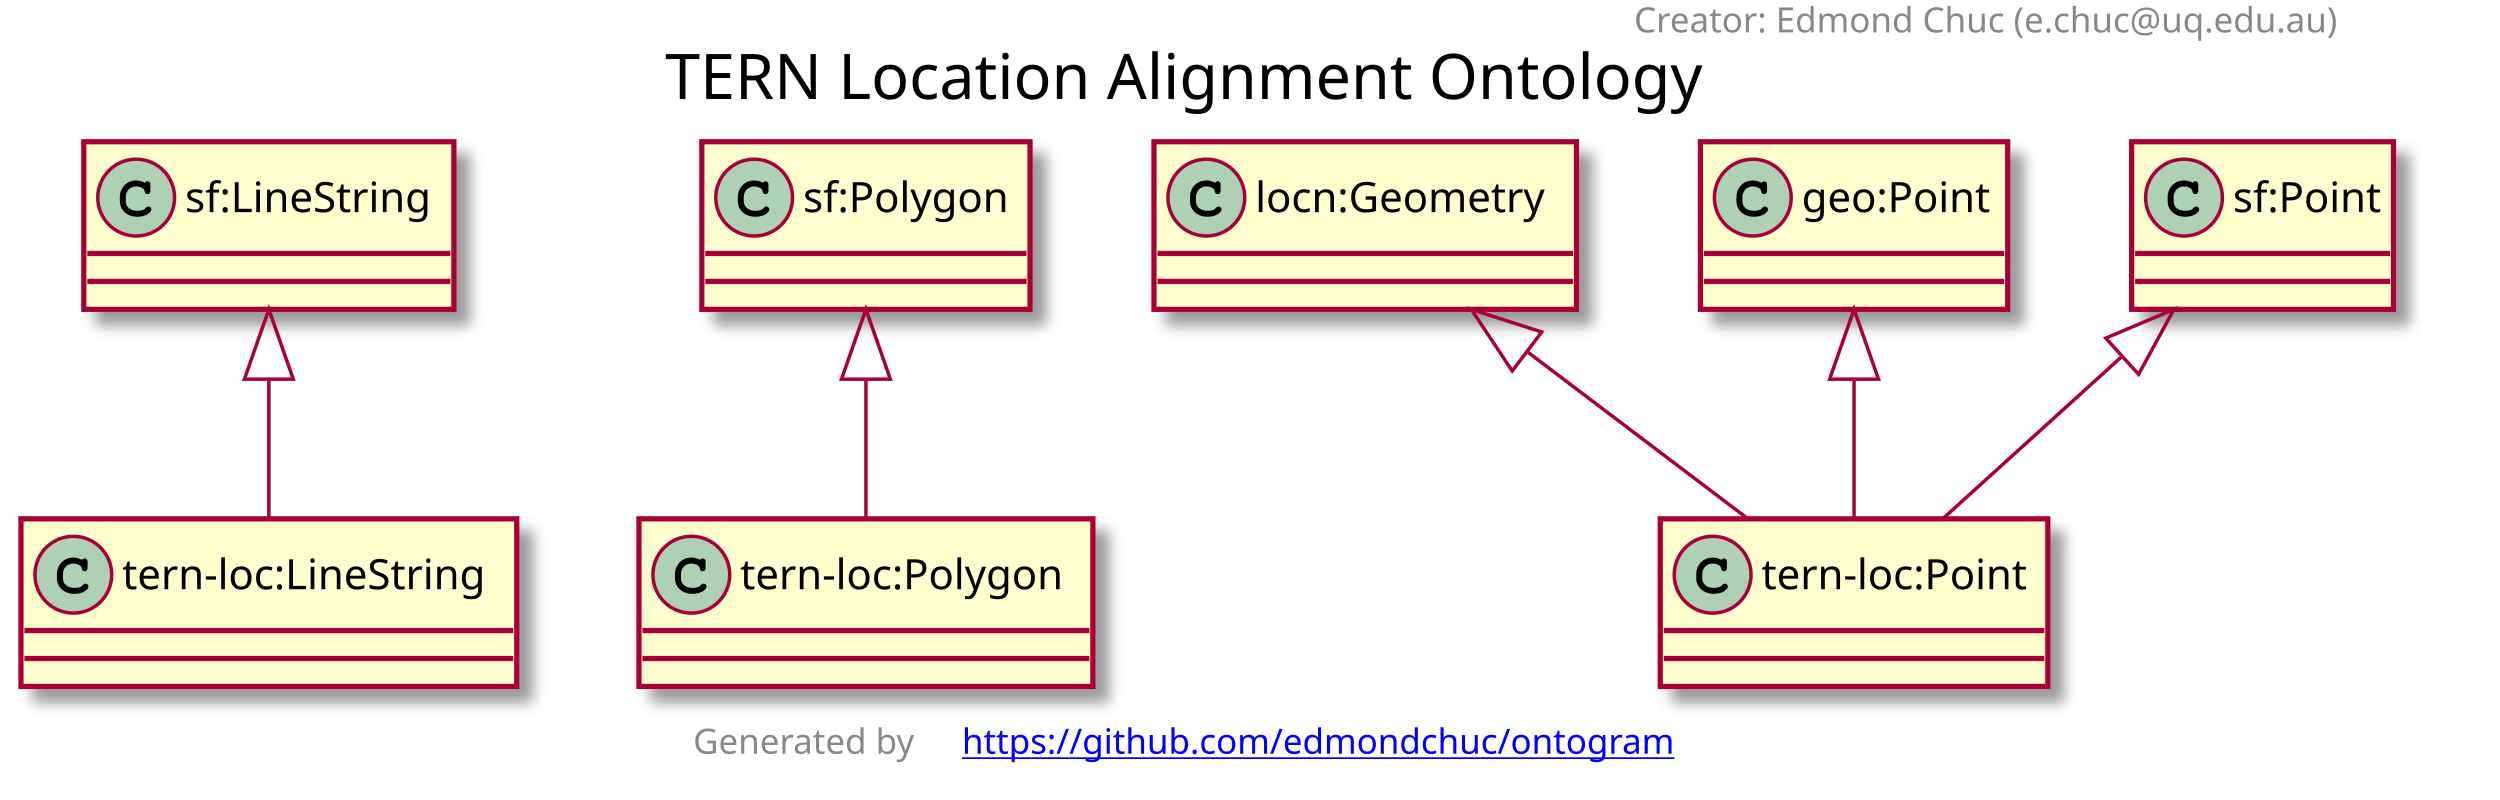
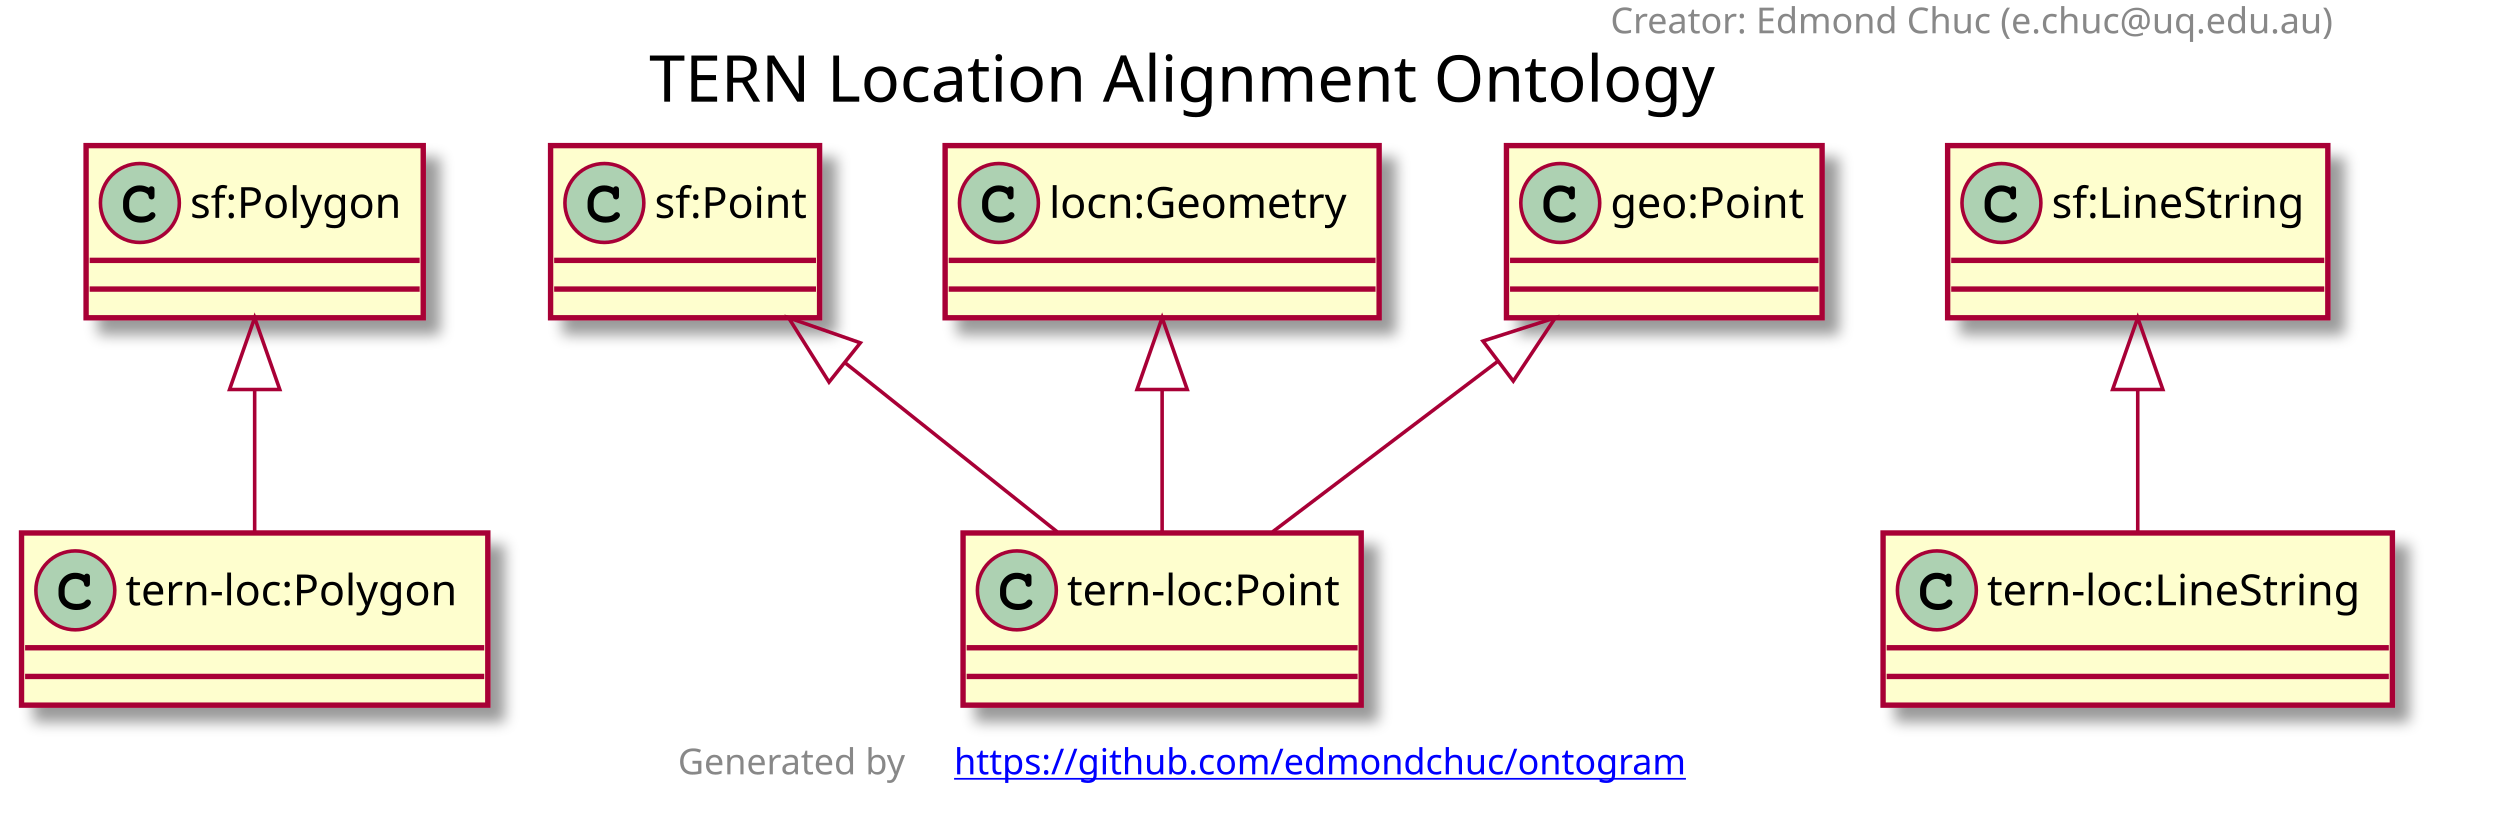
- <svg xmlns="http://www.w3.org/2000/svg" xmlns:xlink="http://www.w3.org/1999/xlink" contentScriptType="application/ecmascript" contentStyleType="text/css" height="229px" preserveAspectRatio="none" style="width:716px;height:229px;" version="1.1" viewBox="0 0 716 229" width="716px" zoomAndPan="magnify">
+ <svg xmlns="http://www.w3.org/2000/svg" xmlns:xlink="http://www.w3.org/1999/xlink" contentScriptType="application/ecmascript" contentStyleType="text/css" height="229px" preserveAspectRatio="none" style="width:697px;height:229px;" version="1.1" viewBox="0 0 697 229" width="697px" zoomAndPan="magnify">
  <defs>
-     <filter height="300%" id="fz6vz87yj7z0u" width="300%" x="-1" y="-1">
+     <filter height="300%" id="f1ujmytaxmemha" width="300%" x="-1" y="-1">
      <feGaussianBlur result="blurOut" stdDeviation="2.0" />
      <feColorMatrix in="blurOut" result="blurOut2" type="matrix" values="0 0 0 0 0 0 0 0 0 0 0 0 0 0 0 0 0 0 .4 0" />
      <feOffset dx="4.0" dy="4.0" in="blurOut2" result="blurOut3" />
      <feBlend in="SourceGraphic" in2="blurOut3" mode="normal" />
    </filter>
  </defs>
  <g>
-     <text fill="#888888" font-family="sans-serif" font-size="10" lengthAdjust="spacingAndGlyphs" textLength="236" x="468" y="9.282">Creator: Edmond Chuc (e.chuc@uq.edu.au)</text>
-     <text fill="#000000" font-family="sans-serif" font-size="18" lengthAdjust="spacingAndGlyphs" textLength="323" x="190.5" y="28.349">TERN Location Alignment Ontology</text>
-     <rect fill="#FEFECE" filter="url(#fz6vz87yj7z0u)" height="48" id="sf:LineString" style="stroke: #A80036; stroke-width: 1.5;" width="106" x="24" y="40.594" />
+     <text fill="#888888" font-family="sans-serif" font-size="10" lengthAdjust="spacingAndGlyphs" textLength="236" x="449" y="9.282">Creator: Edmond Chuc (e.chuc@uq.edu.au)</text>
+     <text fill="#000000" font-family="sans-serif" font-size="18" lengthAdjust="spacingAndGlyphs" textLength="323" x="181" y="28.349">TERN Location Alignment Ontology</text>
+     <rect fill="#FEFECE" filter="url(#f1ujmytaxmemha)" height="48" id="sf:Polygon" style="stroke: #A80036; stroke-width: 1.5;" width="94" x="24" y="40.594" />
    <ellipse cx="39" cy="56.594" fill="#ADD1B2" rx="11" ry="11" style="stroke: #A80036; stroke-width: 1.0;" />
    <path d="M41.344,52.266 C40.406,51.828 39.812,51.688 38.938,51.688 C36.312,51.688 34.312,53.766 34.312,56.484 L34.312,57.609 C34.312,60.188 36.422,62.078 39.312,62.078 C40.531,62.078 41.688,61.781 42.438,61.234 C43.016,60.828 43.344,60.375 43.344,59.984 C43.344,59.531 42.953,59.141 42.484,59.141 C42.266,59.141 42.062,59.219 41.875,59.406 C41.422,59.891 41.422,59.891 41.234,59.984 C40.812,60.25 40.125,60.375 39.359,60.375 C37.312,60.375 36.016,59.281 36.016,57.578 L36.016,56.484 C36.016,54.703 37.266,53.391 39,53.391 C39.578,53.391 40.188,53.547 40.656,53.797 C41.141,54.078 41.312,54.297 41.406,54.703 C41.469,55.109 41.5,55.234 41.641,55.359 C41.781,55.5 42.016,55.609 42.234,55.609 C42.5,55.609 42.766,55.469 42.938,55.25 C43.047,55.094 43.078,54.906 43.078,54.484 L43.078,53.062 C43.078,52.625 43.062,52.5 42.969,52.344 C42.812,52.078 42.531,51.938 42.234,51.938 C41.938,51.938 41.734,52.031 41.516,52.344 L41.344,52.266 Z " />
-     <text fill="#000000" font-family="sans-serif" font-size="12" lengthAdjust="spacingAndGlyphs" textLength="74" x="53" y="60.748">sf:LineString</text>
-     <line style="stroke: #A80036; stroke-width: 1.5;" x1="25" x2="129" y1="72.594" y2="72.594" />
-     <line style="stroke: #A80036; stroke-width: 1.5;" x1="25" x2="129" y1="80.594" y2="80.594" />
-     <a href="https://w3id.org/tern/ontologies/loc/LineString" target="_top" title="https://w3id.org/tern/ontologies/loc/LineString" xlink:actuate="onRequest" xlink:href="https://w3id.org/tern/ontologies/loc/LineString" xlink:show="new" xlink:title="https://w3id.org/tern/ontologies/loc/LineString" xlink:type="simple">
-       <rect fill="#FEFECE" filter="url(#fz6vz87yj7z0u)" height="48" id="tern-loc:LineString" style="stroke: #A80036; stroke-width: 1.5;" width="142" x="6" y="148.594" />
+     <text fill="#000000" font-family="sans-serif" font-size="12" lengthAdjust="spacingAndGlyphs" textLength="62" x="53" y="60.748">sf:Polygon</text>
+     <line style="stroke: #A80036; stroke-width: 1.5;" x1="25" x2="117" y1="72.594" y2="72.594" />
+     <line style="stroke: #A80036; stroke-width: 1.5;" x1="25" x2="117" y1="80.594" y2="80.594" />
+     <a href="https://w3id.org/tern/ontologies/loc/Polygon" target="_top" title="https://w3id.org/tern/ontologies/loc/Polygon" xlink:actuate="onRequest" xlink:href="https://w3id.org/tern/ontologies/loc/Polygon" xlink:show="new" xlink:title="https://w3id.org/tern/ontologies/loc/Polygon" xlink:type="simple">
+       <rect fill="#FEFECE" filter="url(#f1ujmytaxmemha)" height="48" id="tern-loc:Polygon" style="stroke: #A80036; stroke-width: 1.5;" width="130" x="6" y="148.594" />
      <ellipse cx="21" cy="164.594" fill="#ADD1B2" rx="11" ry="11" style="stroke: #A80036; stroke-width: 1.0;" />
      <path d="M23.344,160.266 C22.406,159.828 21.812,159.688 20.938,159.688 C18.312,159.688 16.312,161.766 16.312,164.484 L16.312,165.609 C16.312,168.188 18.422,170.078 21.312,170.078 C22.531,170.078 23.688,169.781 24.438,169.234 C25.016,168.828 25.344,168.375 25.344,167.984 C25.344,167.531 24.953,167.141 24.484,167.141 C24.266,167.141 24.062,167.219 23.875,167.406 C23.422,167.891 23.422,167.891 23.234,167.984 C22.812,168.25 22.125,168.375 21.359,168.375 C19.312,168.375 18.016,167.281 18.016,165.578 L18.016,164.484 C18.016,162.703 19.266,161.391 21,161.391 C21.578,161.391 22.188,161.547 22.656,161.797 C23.141,162.078 23.312,162.297 23.406,162.703 C23.469,163.109 23.5,163.234 23.641,163.359 C23.781,163.5 24.016,163.609 24.234,163.609 C24.5,163.609 24.766,163.469 24.938,163.25 C25.047,163.094 25.078,162.906 25.078,162.484 L25.078,161.062 C25.078,160.625 25.062,160.5 24.969,160.344 C24.812,160.078 24.531,159.938 24.234,159.938 C23.938,159.938 23.734,160.031 23.516,160.344 L23.344,160.266 Z " />
-       <text fill="#000000" font-family="sans-serif" font-size="12" lengthAdjust="spacingAndGlyphs" textLength="110" x="35" y="168.748">tern-loc:LineString</text>
-       <line style="stroke: #A80036; stroke-width: 1.5;" x1="7" x2="147" y1="180.594" y2="180.594" />
-       <line style="stroke: #A80036; stroke-width: 1.5;" x1="7" x2="147" y1="188.594" y2="188.594" />
+       <text fill="#000000" font-family="sans-serif" font-size="12" lengthAdjust="spacingAndGlyphs" textLength="98" x="35" y="168.748">tern-loc:Polygon</text>
+       <line style="stroke: #A80036; stroke-width: 1.5;" x1="7" x2="135" y1="180.594" y2="180.594" />
+       <line style="stroke: #A80036; stroke-width: 1.5;" x1="7" x2="135" y1="188.594" y2="188.594" />
    </a>
-     <rect fill="#FEFECE" filter="url(#fz6vz87yj7z0u)" height="48" id="sf:Polygon" style="stroke: #A80036; stroke-width: 1.5;" width="94" x="201" y="40.594" />
-     <ellipse cx="216" cy="56.594" fill="#ADD1B2" rx="11" ry="11" style="stroke: #A80036; stroke-width: 1.0;" />
-     <path d="M218.344,52.266 C217.406,51.828 216.812,51.688 215.938,51.688 C213.312,51.688 211.312,53.766 211.312,56.484 L211.312,57.609 C211.312,60.188 213.422,62.078 216.312,62.078 C217.531,62.078 218.688,61.781 219.438,61.234 C220.016,60.828 220.344,60.375 220.344,59.984 C220.344,59.531 219.953,59.141 219.484,59.141 C219.266,59.141 219.062,59.219 218.875,59.406 C218.422,59.891 218.422,59.891 218.234,59.984 C217.812,60.25 217.125,60.375 216.359,60.375 C214.312,60.375 213.016,59.281 213.016,57.578 L213.016,56.484 C213.016,54.703 214.266,53.391 216,53.391 C216.578,53.391 217.188,53.547 217.656,53.797 C218.141,54.078 218.312,54.297 218.406,54.703 C218.469,55.109 218.5,55.234 218.641,55.359 C218.781,55.5 219.016,55.609 219.234,55.609 C219.5,55.609 219.766,55.469 219.938,55.25 C220.047,55.094 220.078,54.906 220.078,54.484 L220.078,53.062 C220.078,52.625 220.062,52.5 219.969,52.344 C219.812,52.078 219.531,51.938 219.234,51.938 C218.938,51.938 218.734,52.031 218.516,52.344 L218.344,52.266 Z " />
-     <text fill="#000000" font-family="sans-serif" font-size="12" lengthAdjust="spacingAndGlyphs" textLength="62" x="230" y="60.748">sf:Polygon</text>
-     <line style="stroke: #A80036; stroke-width: 1.5;" x1="202" x2="294" y1="72.594" y2="72.594" />
-     <line style="stroke: #A80036; stroke-width: 1.5;" x1="202" x2="294" y1="80.594" y2="80.594" />
-     <a href="https://w3id.org/tern/ontologies/loc/Polygon" target="_top" title="https://w3id.org/tern/ontologies/loc/Polygon" xlink:actuate="onRequest" xlink:href="https://w3id.org/tern/ontologies/loc/Polygon" xlink:show="new" xlink:title="https://w3id.org/tern/ontologies/loc/Polygon" xlink:type="simple">
-       <rect fill="#FEFECE" filter="url(#fz6vz87yj7z0u)" height="48" id="tern-loc:Polygon" style="stroke: #A80036; stroke-width: 1.5;" width="130" x="183" y="148.594" />
-       <ellipse cx="198" cy="164.594" fill="#ADD1B2" rx="11" ry="11" style="stroke: #A80036; stroke-width: 1.0;" />
-       <path d="M200.344,160.266 C199.406,159.828 198.812,159.688 197.938,159.688 C195.312,159.688 193.312,161.766 193.312,164.484 L193.312,165.609 C193.312,168.188 195.422,170.078 198.312,170.078 C199.531,170.078 200.688,169.781 201.438,169.234 C202.016,168.828 202.344,168.375 202.344,167.984 C202.344,167.531 201.953,167.141 201.484,167.141 C201.266,167.141 201.062,167.219 200.875,167.406 C200.422,167.891 200.422,167.891 200.234,167.984 C199.812,168.25 199.125,168.375 198.359,168.375 C196.312,168.375 195.016,167.281 195.016,165.578 L195.016,164.484 C195.016,162.703 196.266,161.391 198,161.391 C198.578,161.391 199.188,161.547 199.656,161.797 C200.141,162.078 200.312,162.297 200.406,162.703 C200.469,163.109 200.5,163.234 200.641,163.359 C200.781,163.5 201.016,163.609 201.234,163.609 C201.5,163.609 201.766,163.469 201.938,163.25 C202.047,163.094 202.078,162.906 202.078,162.484 L202.078,161.062 C202.078,160.625 202.062,160.5 201.969,160.344 C201.812,160.078 201.531,159.938 201.234,159.938 C200.938,159.938 200.734,160.031 200.516,160.344 L200.344,160.266 Z " />
-       <text fill="#000000" font-family="sans-serif" font-size="12" lengthAdjust="spacingAndGlyphs" textLength="98" x="212" y="168.748">tern-loc:Polygon</text>
-       <line style="stroke: #A80036; stroke-width: 1.5;" x1="184" x2="312" y1="180.594" y2="180.594" />
-       <line style="stroke: #A80036; stroke-width: 1.5;" x1="184" x2="312" y1="188.594" y2="188.594" />
+     <rect fill="#FEFECE" filter="url(#f1ujmytaxmemha)" height="48" id="sf:Point" style="stroke: #A80036; stroke-width: 1.5;" width="75" x="153.5" y="40.594" />
+     <ellipse cx="168.5" cy="56.594" fill="#ADD1B2" rx="11" ry="11" style="stroke: #A80036; stroke-width: 1.0;" />
+     <path d="M170.844,52.266 C169.906,51.828 169.312,51.688 168.438,51.688 C165.812,51.688 163.812,53.766 163.812,56.484 L163.812,57.609 C163.812,60.188 165.922,62.078 168.812,62.078 C170.031,62.078 171.188,61.781 171.938,61.234 C172.516,60.828 172.844,60.375 172.844,59.984 C172.844,59.531 172.453,59.141 171.984,59.141 C171.766,59.141 171.562,59.219 171.375,59.406 C170.922,59.891 170.922,59.891 170.734,59.984 C170.312,60.25 169.625,60.375 168.859,60.375 C166.812,60.375 165.516,59.281 165.516,57.578 L165.516,56.484 C165.516,54.703 166.766,53.391 168.5,53.391 C169.078,53.391 169.688,53.547 170.156,53.797 C170.641,54.078 170.812,54.297 170.906,54.703 C170.969,55.109 171,55.234 171.141,55.359 C171.281,55.5 171.516,55.609 171.734,55.609 C172,55.609 172.266,55.469 172.438,55.25 C172.547,55.094 172.578,54.906 172.578,54.484 L172.578,53.062 C172.578,52.625 172.562,52.5 172.469,52.344 C172.312,52.078 172.031,51.938 171.734,51.938 C171.438,51.938 171.234,52.031 171.016,52.344 L170.844,52.266 Z " />
+     <text fill="#000000" font-family="sans-serif" font-size="12" lengthAdjust="spacingAndGlyphs" textLength="43" x="182.5" y="60.748">sf:Point</text>
+     <line style="stroke: #A80036; stroke-width: 1.5;" x1="154.5" x2="227.5" y1="72.594" y2="72.594" />
+     <line style="stroke: #A80036; stroke-width: 1.5;" x1="154.5" x2="227.5" y1="80.594" y2="80.594" />
+     <a href="https://w3id.org/tern/ontologies/loc/Point" target="_top" title="https://w3id.org/tern/ontologies/loc/Point" xlink:actuate="onRequest" xlink:href="https://w3id.org/tern/ontologies/loc/Point" xlink:show="new" xlink:title="https://w3id.org/tern/ontologies/loc/Point" xlink:type="simple">
+       <rect fill="#FEFECE" filter="url(#f1ujmytaxmemha)" height="48" id="tern-loc:Point" style="stroke: #A80036; stroke-width: 1.5;" width="111" x="268.5" y="148.594" />
+       <ellipse cx="283.5" cy="164.594" fill="#ADD1B2" rx="11" ry="11" style="stroke: #A80036; stroke-width: 1.0;" />
+       <path d="M285.844,160.266 C284.906,159.828 284.312,159.688 283.438,159.688 C280.812,159.688 278.812,161.766 278.812,164.484 L278.812,165.609 C278.812,168.188 280.922,170.078 283.812,170.078 C285.031,170.078 286.188,169.781 286.938,169.234 C287.516,168.828 287.844,168.375 287.844,167.984 C287.844,167.531 287.453,167.141 286.984,167.141 C286.766,167.141 286.562,167.219 286.375,167.406 C285.922,167.891 285.922,167.891 285.734,167.984 C285.312,168.25 284.625,168.375 283.859,168.375 C281.812,168.375 280.516,167.281 280.516,165.578 L280.516,164.484 C280.516,162.703 281.766,161.391 283.5,161.391 C284.078,161.391 284.688,161.547 285.156,161.797 C285.641,162.078 285.812,162.297 285.906,162.703 C285.969,163.109 286,163.234 286.141,163.359 C286.281,163.5 286.516,163.609 286.734,163.609 C287,163.609 287.266,163.469 287.438,163.25 C287.547,163.094 287.578,162.906 287.578,162.484 L287.578,161.062 C287.578,160.625 287.562,160.5 287.469,160.344 C287.312,160.078 287.031,159.938 286.734,159.938 C286.438,159.938 286.234,160.031 286.016,160.344 L285.844,160.266 Z " />
+       <text fill="#000000" font-family="sans-serif" font-size="12" lengthAdjust="spacingAndGlyphs" textLength="79" x="297.5" y="168.748">tern-loc:Point</text>
+       <line style="stroke: #A80036; stroke-width: 1.5;" x1="269.5" x2="378.5" y1="180.594" y2="180.594" />
+       <line style="stroke: #A80036; stroke-width: 1.5;" x1="269.5" x2="378.5" y1="188.594" y2="188.594" />
    </a>
-     <rect fill="#FEFECE" filter="url(#fz6vz87yj7z0u)" height="48" id="locn:Geometry" style="stroke: #A80036; stroke-width: 1.5;" width="121" x="330.5" y="40.594" />
-     <ellipse cx="345.5" cy="56.594" fill="#ADD1B2" rx="11" ry="11" style="stroke: #A80036; stroke-width: 1.0;" />
-     <path d="M347.844,52.266 C346.906,51.828 346.312,51.688 345.438,51.688 C342.812,51.688 340.812,53.766 340.812,56.484 L340.812,57.609 C340.812,60.188 342.922,62.078 345.812,62.078 C347.031,62.078 348.188,61.781 348.938,61.234 C349.516,60.828 349.844,60.375 349.844,59.984 C349.844,59.531 349.453,59.141 348.984,59.141 C348.766,59.141 348.562,59.219 348.375,59.406 C347.922,59.891 347.922,59.891 347.734,59.984 C347.312,60.25 346.625,60.375 345.859,60.375 C343.812,60.375 342.516,59.281 342.516,57.578 L342.516,56.484 C342.516,54.703 343.766,53.391 345.5,53.391 C346.078,53.391 346.688,53.547 347.156,53.797 C347.641,54.078 347.812,54.297 347.906,54.703 C347.969,55.109 348,55.234 348.141,55.359 C348.281,55.5 348.516,55.609 348.734,55.609 C349,55.609 349.266,55.469 349.438,55.25 C349.547,55.094 349.578,54.906 349.578,54.484 L349.578,53.062 C349.578,52.625 349.562,52.5 349.469,52.344 C349.312,52.078 349.031,51.938 348.734,51.938 C348.438,51.938 348.234,52.031 348.016,52.344 L347.844,52.266 Z " />
-     <text fill="#000000" font-family="sans-serif" font-size="12" lengthAdjust="spacingAndGlyphs" textLength="89" x="359.5" y="60.748">locn:Geometry</text>
-     <line style="stroke: #A80036; stroke-width: 1.5;" x1="331.5" x2="450.5" y1="72.594" y2="72.594" />
-     <line style="stroke: #A80036; stroke-width: 1.5;" x1="331.5" x2="450.5" y1="80.594" y2="80.594" />
-     <a href="https://w3id.org/tern/ontologies/loc/Point" target="_top" title="https://w3id.org/tern/ontologies/loc/Point" xlink:actuate="onRequest" xlink:href="https://w3id.org/tern/ontologies/loc/Point" xlink:show="new" xlink:title="https://w3id.org/tern/ontologies/loc/Point" xlink:type="simple">
-       <rect fill="#FEFECE" filter="url(#fz6vz87yj7z0u)" height="48" id="tern-loc:Point" style="stroke: #A80036; stroke-width: 1.5;" width="111" x="475.5" y="148.594" />
-       <ellipse cx="490.5" cy="164.594" fill="#ADD1B2" rx="11" ry="11" style="stroke: #A80036; stroke-width: 1.0;" />
-       <path d="M492.844,160.266 C491.906,159.828 491.312,159.688 490.438,159.688 C487.812,159.688 485.812,161.766 485.812,164.484 L485.812,165.609 C485.812,168.188 487.922,170.078 490.812,170.078 C492.031,170.078 493.188,169.781 493.938,169.234 C494.516,168.828 494.844,168.375 494.844,167.984 C494.844,167.531 494.453,167.141 493.984,167.141 C493.766,167.141 493.562,167.219 493.375,167.406 C492.922,167.891 492.922,167.891 492.734,167.984 C492.312,168.25 491.625,168.375 490.859,168.375 C488.812,168.375 487.516,167.281 487.516,165.578 L487.516,164.484 C487.516,162.703 488.766,161.391 490.5,161.391 C491.078,161.391 491.688,161.547 492.156,161.797 C492.641,162.078 492.812,162.297 492.906,162.703 C492.969,163.109 493,163.234 493.141,163.359 C493.281,163.5 493.516,163.609 493.734,163.609 C494,163.609 494.266,163.469 494.438,163.25 C494.547,163.094 494.578,162.906 494.578,162.484 L494.578,161.062 C494.578,160.625 494.562,160.5 494.469,160.344 C494.312,160.078 494.031,159.938 493.734,159.938 C493.438,159.938 493.234,160.031 493.016,160.344 L492.844,160.266 Z " />
-       <text fill="#000000" font-family="sans-serif" font-size="12" lengthAdjust="spacingAndGlyphs" textLength="79" x="504.5" y="168.748">tern-loc:Point</text>
-       <line style="stroke: #A80036; stroke-width: 1.5;" x1="476.5" x2="585.5" y1="180.594" y2="180.594" />
-       <line style="stroke: #A80036; stroke-width: 1.5;" x1="476.5" x2="585.5" y1="188.594" y2="188.594" />
+     <rect fill="#FEFECE" filter="url(#f1ujmytaxmemha)" height="48" id="locn:Geometry" style="stroke: #A80036; stroke-width: 1.5;" width="121" x="263.5" y="40.594" />
+     <ellipse cx="278.5" cy="56.594" fill="#ADD1B2" rx="11" ry="11" style="stroke: #A80036; stroke-width: 1.0;" />
+     <path d="M280.844,52.266 C279.906,51.828 279.312,51.688 278.438,51.688 C275.812,51.688 273.812,53.766 273.812,56.484 L273.812,57.609 C273.812,60.188 275.922,62.078 278.812,62.078 C280.031,62.078 281.188,61.781 281.938,61.234 C282.516,60.828 282.844,60.375 282.844,59.984 C282.844,59.531 282.453,59.141 281.984,59.141 C281.766,59.141 281.562,59.219 281.375,59.406 C280.922,59.891 280.922,59.891 280.734,59.984 C280.312,60.25 279.625,60.375 278.859,60.375 C276.812,60.375 275.516,59.281 275.516,57.578 L275.516,56.484 C275.516,54.703 276.766,53.391 278.5,53.391 C279.078,53.391 279.688,53.547 280.156,53.797 C280.641,54.078 280.812,54.297 280.906,54.703 C280.969,55.109 281,55.234 281.141,55.359 C281.281,55.5 281.516,55.609 281.734,55.609 C282,55.609 282.266,55.469 282.438,55.25 C282.547,55.094 282.578,54.906 282.578,54.484 L282.578,53.062 C282.578,52.625 282.562,52.5 282.469,52.344 C282.312,52.078 282.031,51.938 281.734,51.938 C281.438,51.938 281.234,52.031 281.016,52.344 L280.844,52.266 Z " />
+     <text fill="#000000" font-family="sans-serif" font-size="12" lengthAdjust="spacingAndGlyphs" textLength="89" x="292.5" y="60.748">locn:Geometry</text>
+     <line style="stroke: #A80036; stroke-width: 1.5;" x1="264.5" x2="383.5" y1="72.594" y2="72.594" />
+     <line style="stroke: #A80036; stroke-width: 1.5;" x1="264.5" x2="383.5" y1="80.594" y2="80.594" />
+     <rect fill="#FEFECE" filter="url(#f1ujmytaxmemha)" height="48" id="geo:Point" style="stroke: #A80036; stroke-width: 1.5;" width="88" x="420" y="40.594" />
+     <ellipse cx="435" cy="56.594" fill="#ADD1B2" rx="11" ry="11" style="stroke: #A80036; stroke-width: 1.0;" />
+     <path d="M437.344,52.266 C436.406,51.828 435.812,51.688 434.938,51.688 C432.312,51.688 430.312,53.766 430.312,56.484 L430.312,57.609 C430.312,60.188 432.422,62.078 435.312,62.078 C436.531,62.078 437.688,61.781 438.438,61.234 C439.016,60.828 439.344,60.375 439.344,59.984 C439.344,59.531 438.953,59.141 438.484,59.141 C438.266,59.141 438.062,59.219 437.875,59.406 C437.422,59.891 437.422,59.891 437.234,59.984 C436.812,60.25 436.125,60.375 435.359,60.375 C433.312,60.375 432.016,59.281 432.016,57.578 L432.016,56.484 C432.016,54.703 433.266,53.391 435,53.391 C435.578,53.391 436.188,53.547 436.656,53.797 C437.141,54.078 437.312,54.297 437.406,54.703 C437.469,55.109 437.5,55.234 437.641,55.359 C437.781,55.5 438.016,55.609 438.234,55.609 C438.5,55.609 438.766,55.469 438.938,55.25 C439.047,55.094 439.078,54.906 439.078,54.484 L439.078,53.062 C439.078,52.625 439.062,52.5 438.969,52.344 C438.812,52.078 438.531,51.938 438.234,51.938 C437.938,51.938 437.734,52.031 437.516,52.344 L437.344,52.266 Z " />
+     <text fill="#000000" font-family="sans-serif" font-size="12" lengthAdjust="spacingAndGlyphs" textLength="56" x="449" y="60.748">geo:Point</text>
+     <line style="stroke: #A80036; stroke-width: 1.5;" x1="421" x2="507" y1="72.594" y2="72.594" />
+     <line style="stroke: #A80036; stroke-width: 1.5;" x1="421" x2="507" y1="80.594" y2="80.594" />
+     <rect fill="#FEFECE" filter="url(#f1ujmytaxmemha)" height="48" id="sf:LineString" style="stroke: #A80036; stroke-width: 1.5;" width="106" x="543" y="40.594" />
+     <ellipse cx="558" cy="56.594" fill="#ADD1B2" rx="11" ry="11" style="stroke: #A80036; stroke-width: 1.0;" />
+     <path d="M560.344,52.266 C559.406,51.828 558.812,51.688 557.938,51.688 C555.312,51.688 553.312,53.766 553.312,56.484 L553.312,57.609 C553.312,60.188 555.422,62.078 558.312,62.078 C559.531,62.078 560.688,61.781 561.438,61.234 C562.016,60.828 562.344,60.375 562.344,59.984 C562.344,59.531 561.953,59.141 561.484,59.141 C561.266,59.141 561.062,59.219 560.875,59.406 C560.422,59.891 560.422,59.891 560.234,59.984 C559.812,60.25 559.125,60.375 558.359,60.375 C556.312,60.375 555.016,59.281 555.016,57.578 L555.016,56.484 C555.016,54.703 556.266,53.391 558,53.391 C558.578,53.391 559.188,53.547 559.656,53.797 C560.141,54.078 560.312,54.297 560.406,54.703 C560.469,55.109 560.5,55.234 560.641,55.359 C560.781,55.5 561.016,55.609 561.234,55.609 C561.5,55.609 561.766,55.469 561.938,55.25 C562.047,55.094 562.078,54.906 562.078,54.484 L562.078,53.062 C562.078,52.625 562.062,52.5 561.969,52.344 C561.812,52.078 561.531,51.938 561.234,51.938 C560.938,51.938 560.734,52.031 560.516,52.344 L560.344,52.266 Z " />
+     <text fill="#000000" font-family="sans-serif" font-size="12" lengthAdjust="spacingAndGlyphs" textLength="74" x="572" y="60.748">sf:LineString</text>
+     <line style="stroke: #A80036; stroke-width: 1.5;" x1="544" x2="648" y1="72.594" y2="72.594" />
+     <line style="stroke: #A80036; stroke-width: 1.5;" x1="544" x2="648" y1="80.594" y2="80.594" />
+     <a href="https://w3id.org/tern/ontologies/loc/LineString" target="_top" title="https://w3id.org/tern/ontologies/loc/LineString" xlink:actuate="onRequest" xlink:href="https://w3id.org/tern/ontologies/loc/LineString" xlink:show="new" xlink:title="https://w3id.org/tern/ontologies/loc/LineString" xlink:type="simple">
+       <rect fill="#FEFECE" filter="url(#f1ujmytaxmemha)" height="48" id="tern-loc:LineString" style="stroke: #A80036; stroke-width: 1.5;" width="142" x="525" y="148.594" />
+       <ellipse cx="540" cy="164.594" fill="#ADD1B2" rx="11" ry="11" style="stroke: #A80036; stroke-width: 1.0;" />
+       <path d="M542.344,160.266 C541.406,159.828 540.812,159.688 539.938,159.688 C537.312,159.688 535.312,161.766 535.312,164.484 L535.312,165.609 C535.312,168.188 537.422,170.078 540.312,170.078 C541.531,170.078 542.688,169.781 543.438,169.234 C544.016,168.828 544.344,168.375 544.344,167.984 C544.344,167.531 543.953,167.141 543.484,167.141 C543.266,167.141 543.062,167.219 542.875,167.406 C542.422,167.891 542.422,167.891 542.234,167.984 C541.812,168.25 541.125,168.375 540.359,168.375 C538.312,168.375 537.016,167.281 537.016,165.578 L537.016,164.484 C537.016,162.703 538.266,161.391 540,161.391 C540.578,161.391 541.188,161.547 541.656,161.797 C542.141,162.078 542.312,162.297 542.406,162.703 C542.469,163.109 542.5,163.234 542.641,163.359 C542.781,163.5 543.016,163.609 543.234,163.609 C543.5,163.609 543.766,163.469 543.938,163.25 C544.047,163.094 544.078,162.906 544.078,162.484 L544.078,161.062 C544.078,160.625 544.062,160.5 543.969,160.344 C543.812,160.078 543.531,159.938 543.234,159.938 C542.938,159.938 542.734,160.031 542.516,160.344 L542.344,160.266 Z " />
+       <text fill="#000000" font-family="sans-serif" font-size="12" lengthAdjust="spacingAndGlyphs" textLength="110" x="554" y="168.748">tern-loc:LineString</text>
+       <line style="stroke: #A80036; stroke-width: 1.5;" x1="526" x2="666" y1="180.594" y2="180.594" />
+       <line style="stroke: #A80036; stroke-width: 1.5;" x1="526" x2="666" y1="188.594" y2="188.594" />
    </a>
-     <rect fill="#FEFECE" filter="url(#fz6vz87yj7z0u)" height="48" id="geo:Point" style="stroke: #A80036; stroke-width: 1.5;" width="88" x="487" y="40.594" />
-     <ellipse cx="502" cy="56.594" fill="#ADD1B2" rx="11" ry="11" style="stroke: #A80036; stroke-width: 1.0;" />
-     <path d="M504.344,52.266 C503.406,51.828 502.812,51.688 501.938,51.688 C499.312,51.688 497.312,53.766 497.312,56.484 L497.312,57.609 C497.312,60.188 499.422,62.078 502.312,62.078 C503.531,62.078 504.688,61.781 505.438,61.234 C506.016,60.828 506.344,60.375 506.344,59.984 C506.344,59.531 505.953,59.141 505.484,59.141 C505.266,59.141 505.062,59.219 504.875,59.406 C504.422,59.891 504.422,59.891 504.234,59.984 C503.812,60.25 503.125,60.375 502.359,60.375 C500.312,60.375 499.016,59.281 499.016,57.578 L499.016,56.484 C499.016,54.703 500.266,53.391 502,53.391 C502.578,53.391 503.188,53.547 503.656,53.797 C504.141,54.078 504.312,54.297 504.406,54.703 C504.469,55.109 504.5,55.234 504.641,55.359 C504.781,55.5 505.016,55.609 505.234,55.609 C505.5,55.609 505.766,55.469 505.938,55.25 C506.047,55.094 506.078,54.906 506.078,54.484 L506.078,53.062 C506.078,52.625 506.062,52.5 505.969,52.344 C505.812,52.078 505.531,51.938 505.234,51.938 C504.938,51.938 504.734,52.031 504.516,52.344 L504.344,52.266 Z " />
-     <text fill="#000000" font-family="sans-serif" font-size="12" lengthAdjust="spacingAndGlyphs" textLength="56" x="516" y="60.748">geo:Point</text>
-     <line style="stroke: #A80036; stroke-width: 1.5;" x1="488" x2="574" y1="72.594" y2="72.594" />
-     <line style="stroke: #A80036; stroke-width: 1.5;" x1="488" x2="574" y1="80.594" y2="80.594" />
-     <rect fill="#FEFECE" filter="url(#fz6vz87yj7z0u)" height="48" id="sf:Point" style="stroke: #A80036; stroke-width: 1.5;" width="75" x="610.5" y="40.594" />
-     <ellipse cx="625.5" cy="56.594" fill="#ADD1B2" rx="11" ry="11" style="stroke: #A80036; stroke-width: 1.0;" />
-     <path d="M627.844,52.266 C626.906,51.828 626.312,51.688 625.438,51.688 C622.812,51.688 620.812,53.766 620.812,56.484 L620.812,57.609 C620.812,60.188 622.922,62.078 625.812,62.078 C627.031,62.078 628.188,61.781 628.938,61.234 C629.516,60.828 629.844,60.375 629.844,59.984 C629.844,59.531 629.453,59.141 628.984,59.141 C628.766,59.141 628.562,59.219 628.375,59.406 C627.922,59.891 627.922,59.891 627.734,59.984 C627.312,60.25 626.625,60.375 625.859,60.375 C623.812,60.375 622.516,59.281 622.516,57.578 L622.516,56.484 C622.516,54.703 623.766,53.391 625.5,53.391 C626.078,53.391 626.688,53.547 627.156,53.797 C627.641,54.078 627.812,54.297 627.906,54.703 C627.969,55.109 628,55.234 628.141,55.359 C628.281,55.5 628.516,55.609 628.734,55.609 C629,55.609 629.266,55.469 629.438,55.25 C629.547,55.094 629.578,54.906 629.578,54.484 L629.578,53.062 C629.578,52.625 629.562,52.5 629.469,52.344 C629.312,52.078 629.031,51.938 628.734,51.938 C628.438,51.938 628.234,52.031 628.016,52.344 L627.844,52.266 Z " />
-     <text fill="#000000" font-family="sans-serif" font-size="12" lengthAdjust="spacingAndGlyphs" textLength="43" x="639.5" y="60.748">sf:Point</text>
-     <line style="stroke: #A80036; stroke-width: 1.5;" x1="611.5" x2="684.5" y1="72.594" y2="72.594" />
-     <line style="stroke: #A80036; stroke-width: 1.5;" x1="611.5" x2="684.5" y1="80.594" y2="80.594" />
-     <path d="M77,108.617 C77,122.173 77,136.632 77,148.272 " fill="none" id="sf:LineString&lt;-tern-loc:LineString" style="stroke: #A80036; stroke-width: 1.0;" />
-     <polygon fill="none" points="70,108.594,77,88.594,84,108.594,70,108.594" style="stroke: #A80036; stroke-width: 1.0;" />
-     <path d="M248,108.617 C248,122.173 248,136.632 248,148.272 " fill="none" id="sf:Polygon&lt;-tern-loc:Polygon" style="stroke: #A80036; stroke-width: 1.0;" />
-     <polygon fill="none" points="241,108.594,248,88.594,255,108.594,241,108.594" style="stroke: #A80036; stroke-width: 1.0;" />
-     <path d="M437.449,100.762 C458.081,116.384 481.804,134.345 500.198,148.272 " fill="none" id="locn:Geometry&lt;-tern-loc:Point" style="stroke: #A80036; stroke-width: 1.0;" />
-     <polygon fill="none" points="433.098,106.248,421.378,88.594,441.549,95.086,433.098,106.248" style="stroke: #A80036; stroke-width: 1.0;" />
-     <path d="M531,108.617 C531,122.173 531,136.632 531,148.272 " fill="none" id="geo:Point&lt;-tern-loc:Point" style="stroke: #A80036; stroke-width: 1.0;" />
-     <polygon fill="none" points="524,108.594,531,88.594,538,108.594,524,108.594" style="stroke: #A80036; stroke-width: 1.0;" />
-     <path d="M607.631,102.167 C590.76,117.453 571.655,134.761 556.742,148.272 " fill="none" id="sf:Point&lt;-tern-loc:Point" style="stroke: #A80036; stroke-width: 1.0;" />
-     <polygon fill="none" points="603.091,96.835,622.613,88.594,612.491,107.21,603.091,96.835" style="stroke: #A80036; stroke-width: 1.0;" />
-     <text fill="#888888" font-family="sans-serif" font-size="10" lengthAdjust="spacingAndGlyphs" textLength="74" x="198.5" y="215.876">Generated by</text>
+     <path d="M71,108.617 C71,122.173 71,136.632 71,148.272 " fill="none" id="sf:Polygon&lt;-tern-loc:Polygon" style="stroke: #A80036; stroke-width: 1.0;" />
+     <polygon fill="none" points="64,108.594,71,88.594,78,108.594,64,108.594" style="stroke: #A80036; stroke-width: 1.0;" />
+     <path d="M235.712,101.229 C255.175,116.741 277.438,134.484 294.738,148.272 " fill="none" id="sf:Point&lt;-tern-loc:Point" style="stroke: #A80036; stroke-width: 1.0;" />
+     <polygon fill="none" points="231.137,106.534,219.859,88.594,239.862,95.586,231.137,106.534" style="stroke: #A80036; stroke-width: 1.0;" />
+     <path d="M324,108.617 C324,122.173 324,136.632 324,148.272 " fill="none" id="locn:Geometry&lt;-tern-loc:Point" style="stroke: #A80036; stroke-width: 1.0;" />
+     <polygon fill="none" points="317,108.594,324,88.594,331,108.594,317,108.594" style="stroke: #A80036; stroke-width: 1.0;" />
+     <path d="M417.551,100.762 C396.919,116.384 373.196,134.345 354.802,148.272 " fill="none" id="geo:Point&lt;-tern-loc:Point" style="stroke: #A80036; stroke-width: 1.0;" />
+     <polygon fill="none" points="413.451,95.086,433.622,88.594,421.902,106.248,413.451,95.086" style="stroke: #A80036; stroke-width: 1.0;" />
+     <path d="M596,108.617 C596,122.173 596,136.632 596,148.272 " fill="none" id="sf:LineString&lt;-tern-loc:LineString" style="stroke: #A80036; stroke-width: 1.0;" />
+     <polygon fill="none" points="589,108.594,596,88.594,603,108.594,589,108.594" style="stroke: #A80036; stroke-width: 1.0;" />
+     <text fill="#888888" font-family="sans-serif" font-size="10" lengthAdjust="spacingAndGlyphs" textLength="74" x="189" y="215.876">Generated by</text>
    <a href="https://github.com/edmondchuc/ontogram" target="_top" title="https://github.com/edmondchuc/ontogram" xlink:actuate="onRequest" xlink:href="https://github.com/edmondchuc/ontogram" xlink:show="new" xlink:title="https://github.com/edmondchuc/ontogram" xlink:type="simple">
-       <text fill="#0000FF" font-family="sans-serif" font-size="10" lengthAdjust="spacingAndGlyphs" text-decoration="underline" textLength="230" x="275.5" y="215.876">https://github.com/edmondchuc/ontogram</text>
+       <text fill="#0000FF" font-family="sans-serif" font-size="10" lengthAdjust="spacingAndGlyphs" text-decoration="underline" textLength="230" x="266" y="215.876">https://github.com/edmondchuc/ontogram</text>
    </a>
  </g>
</svg>
